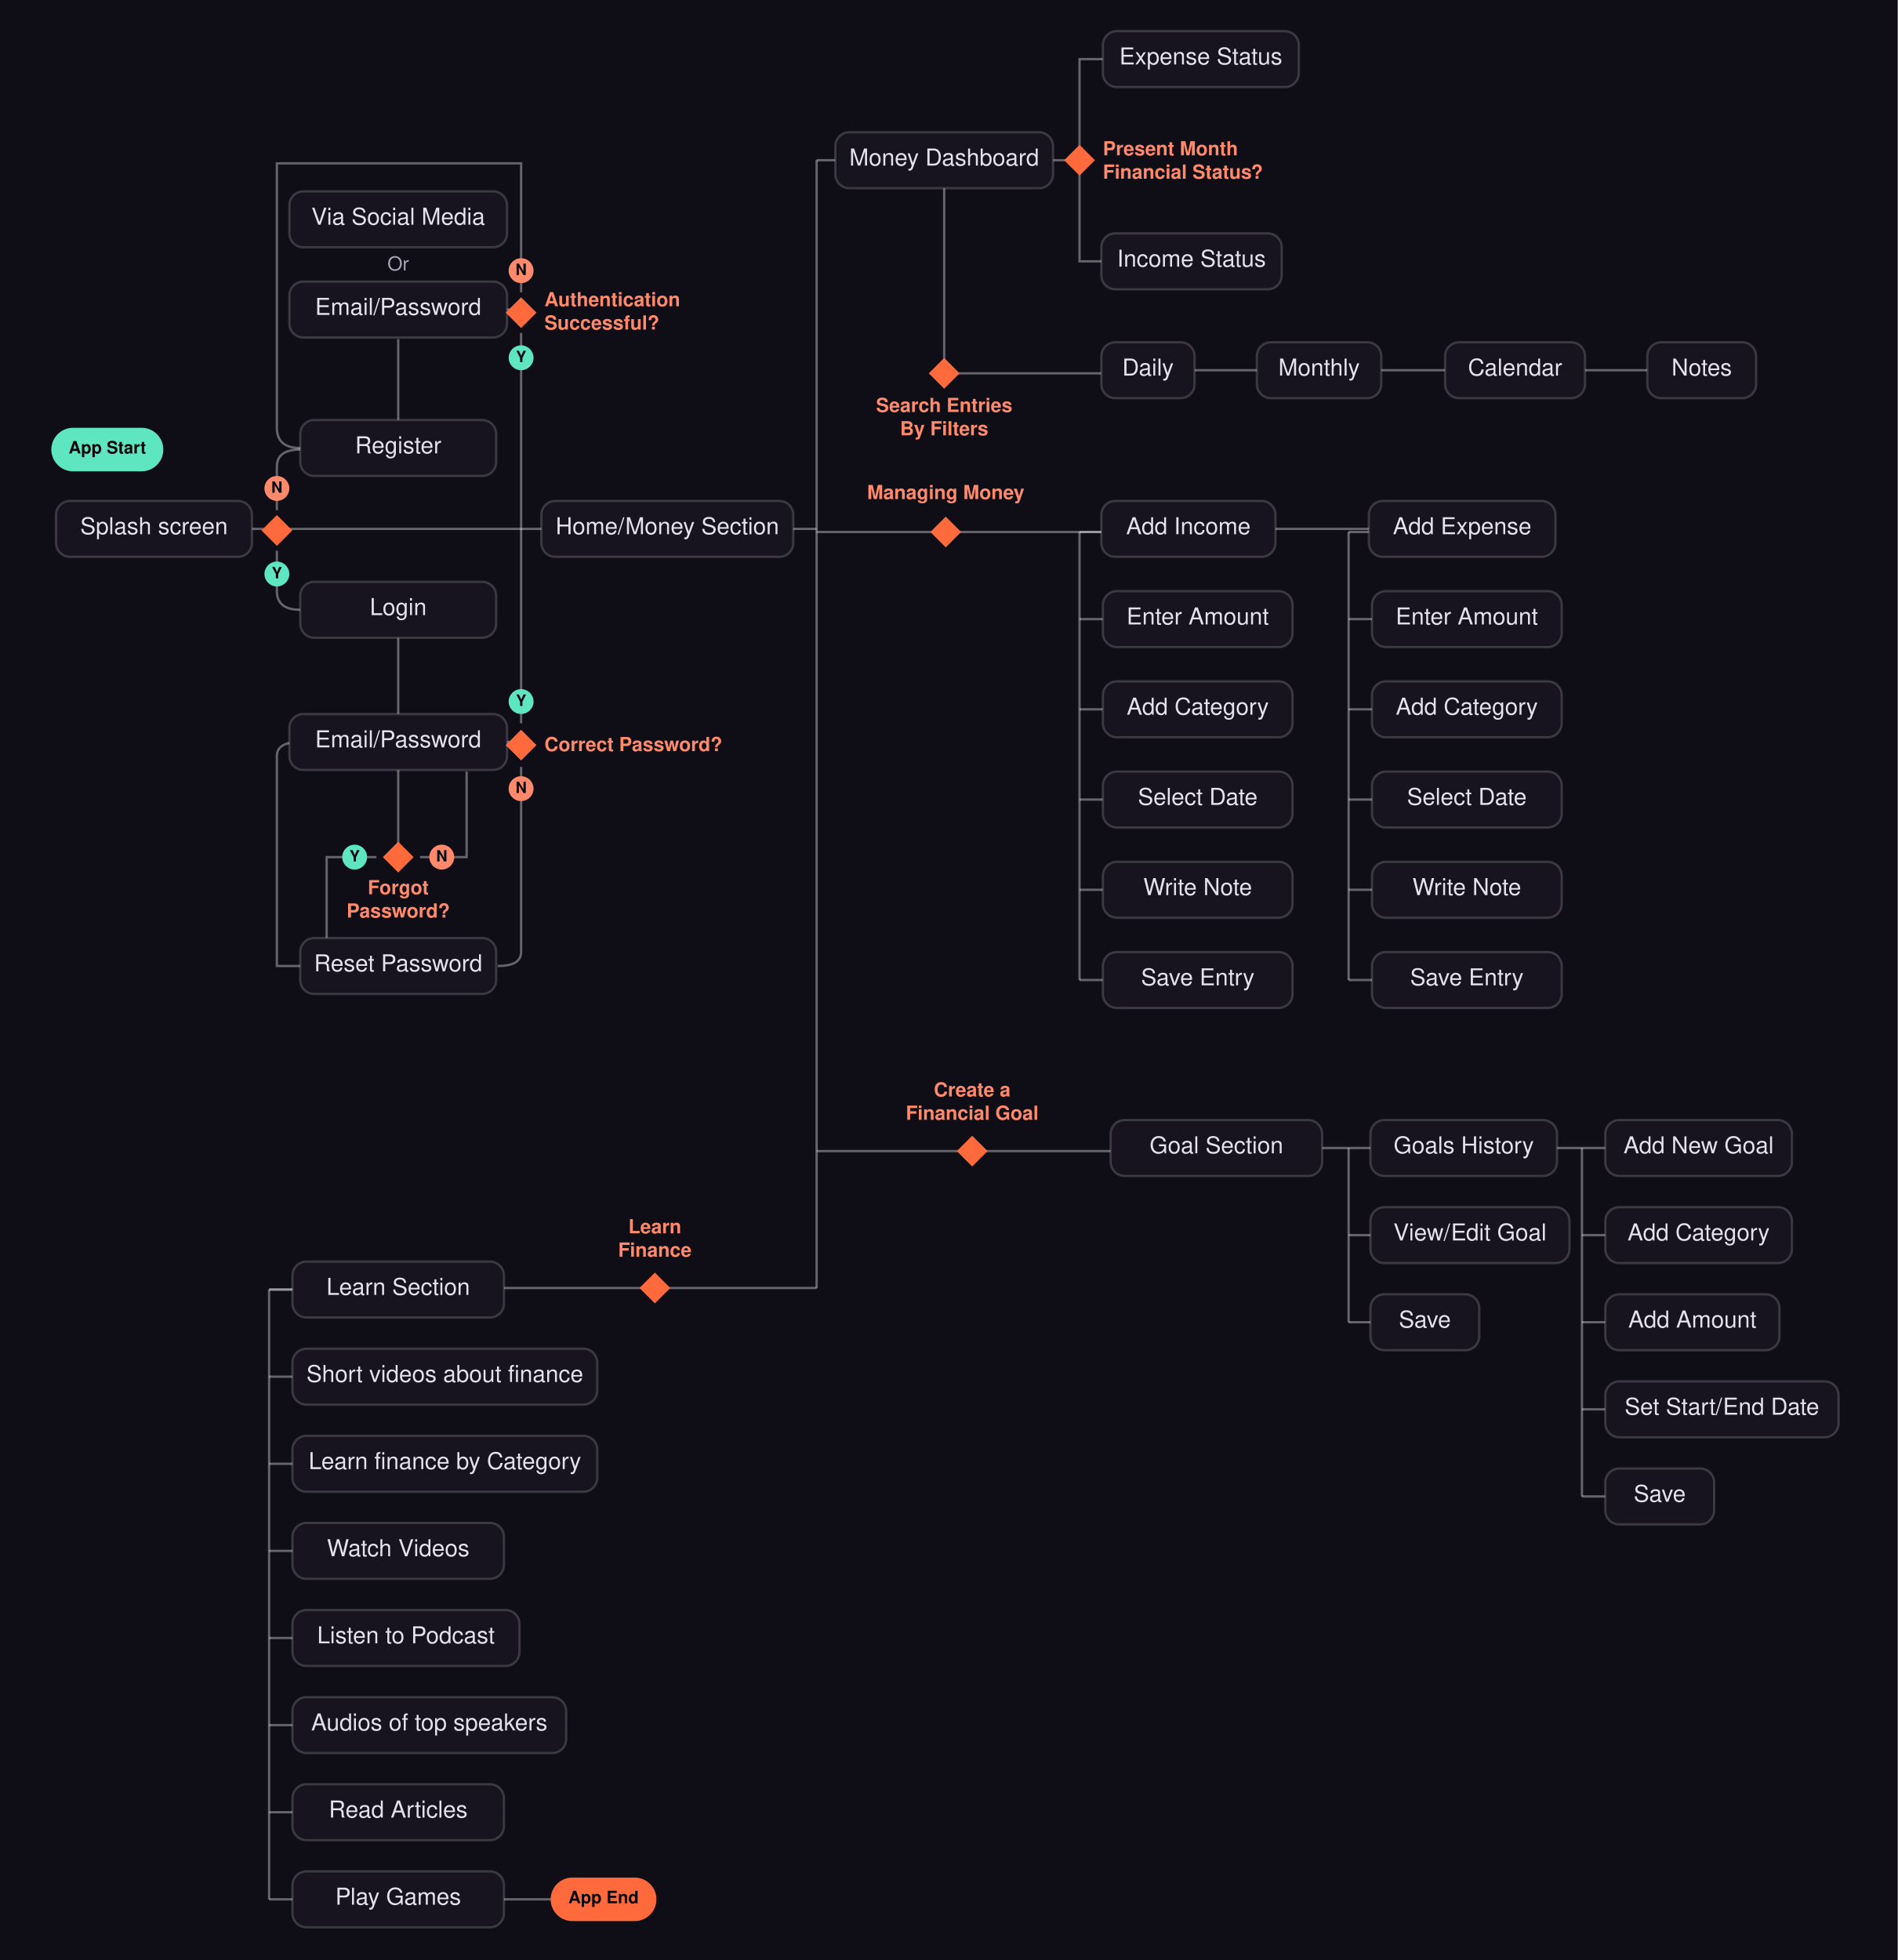
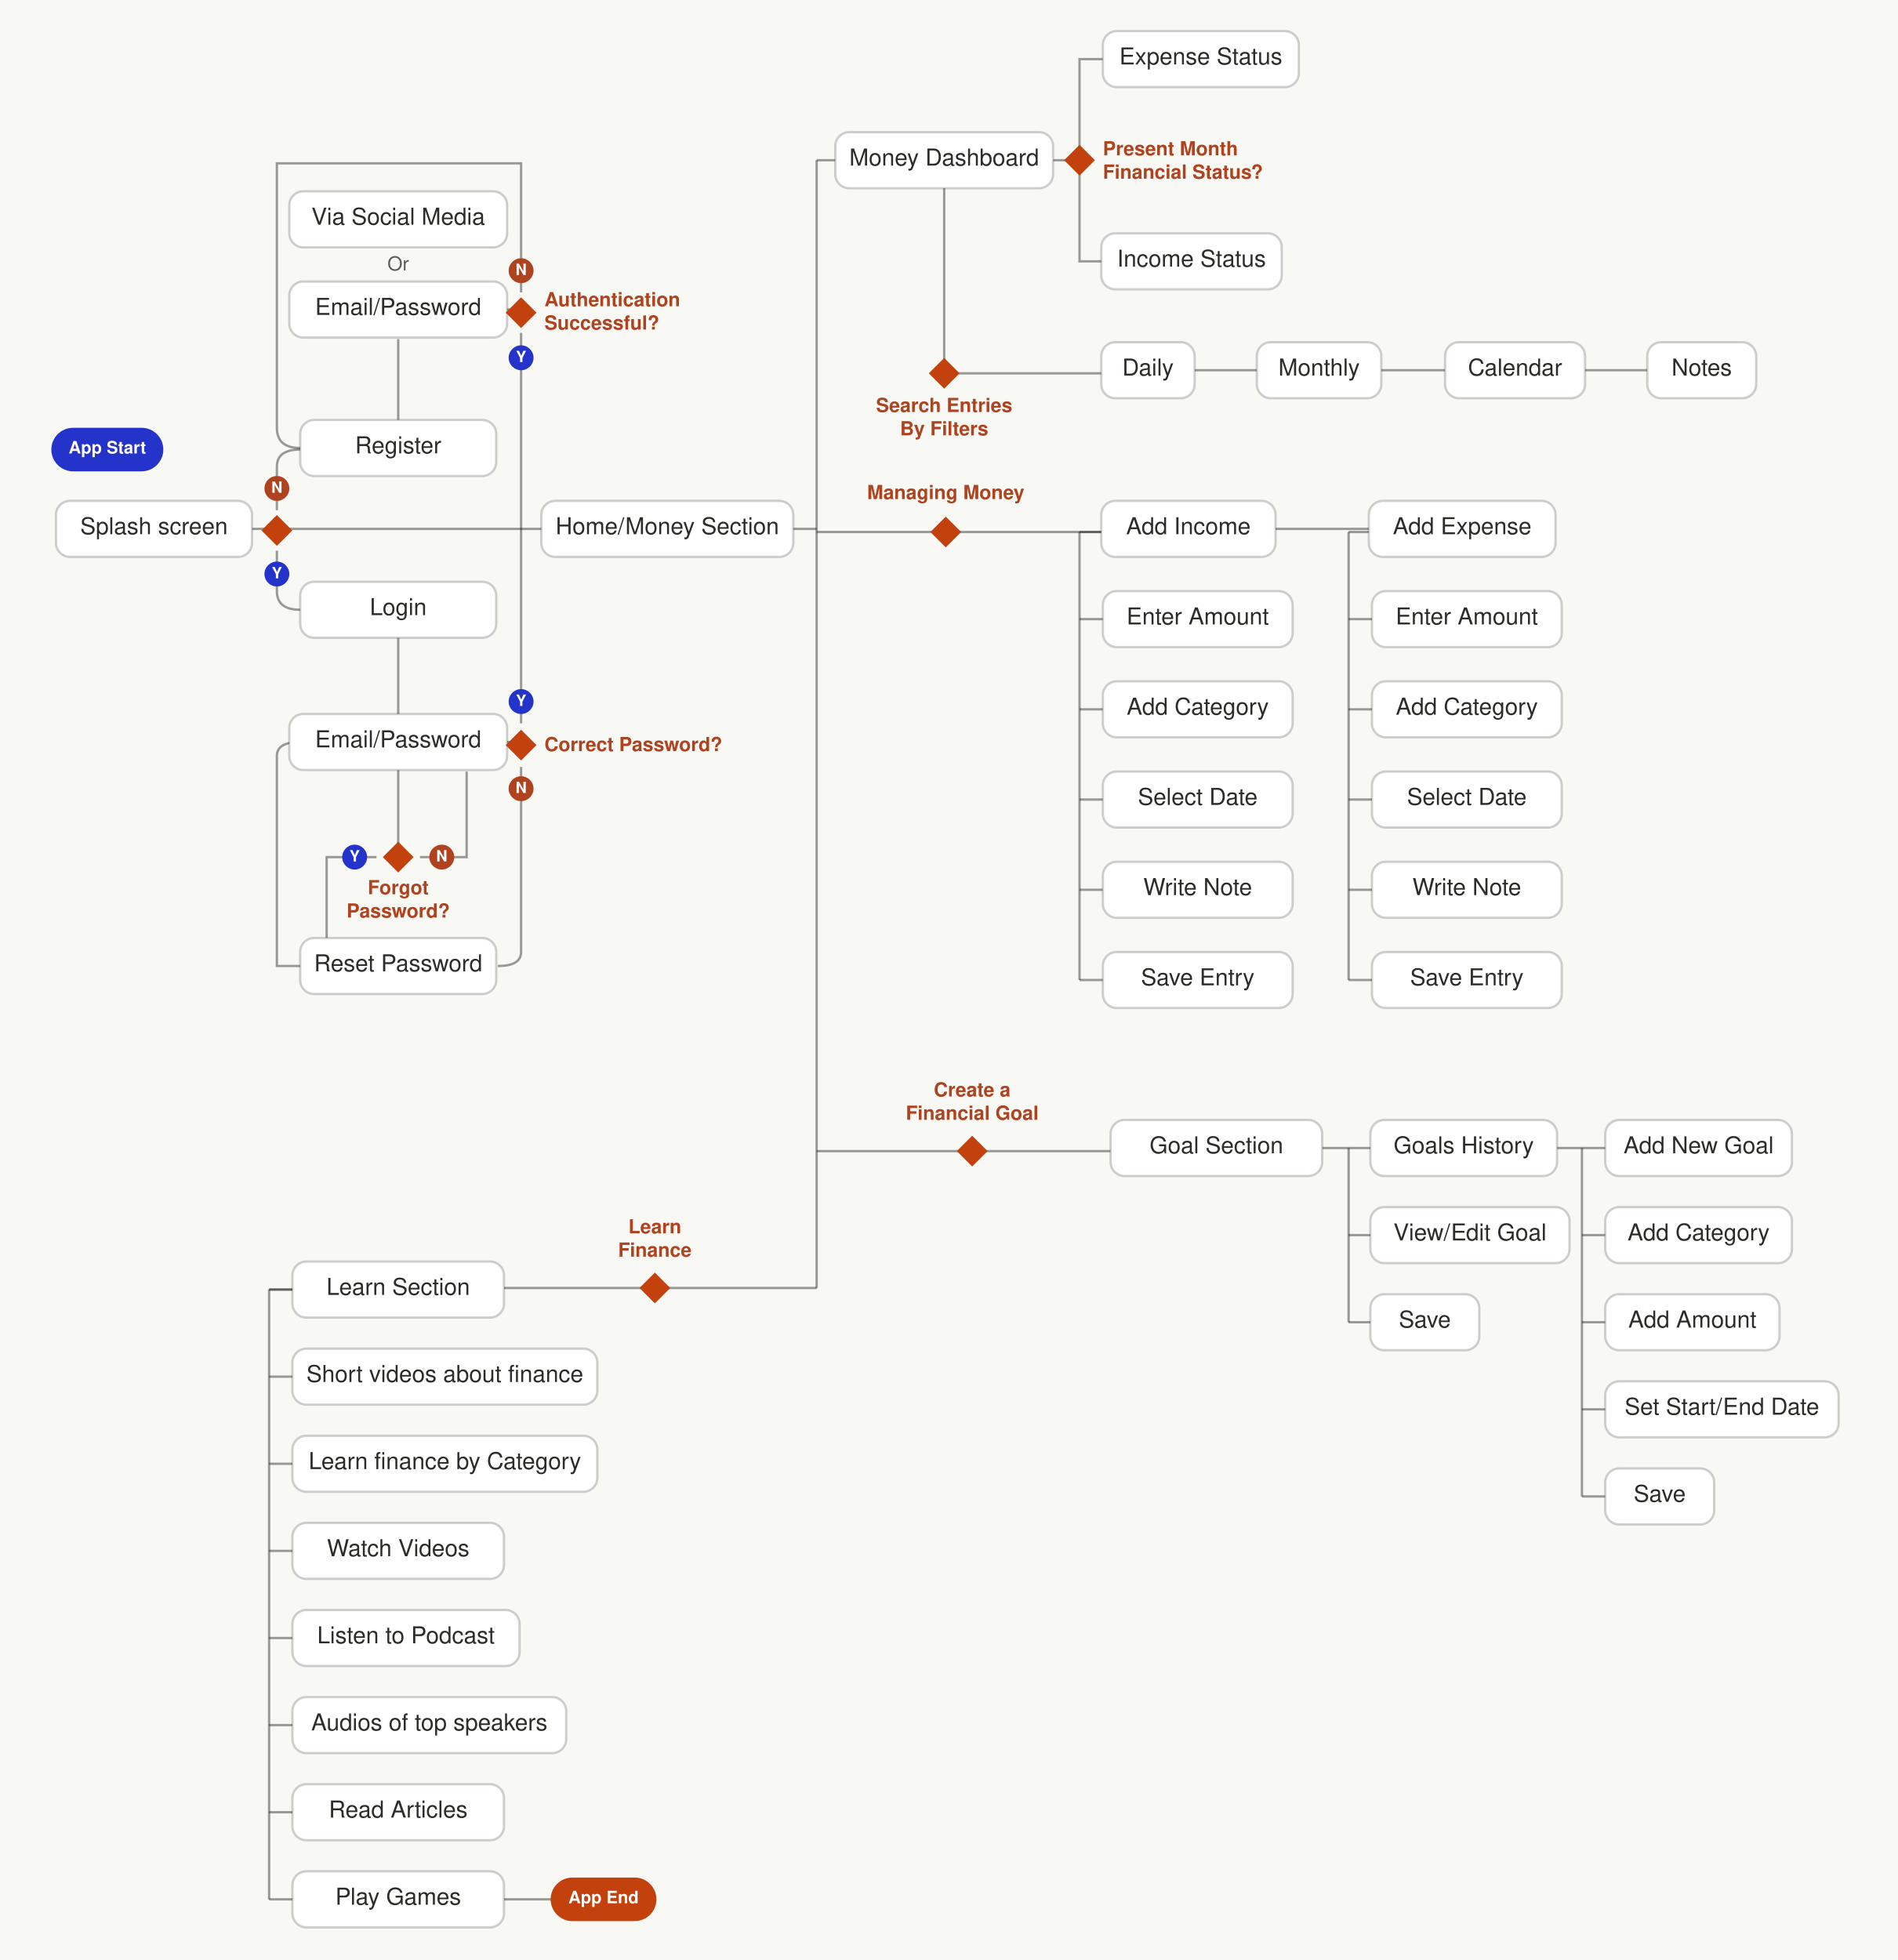
<svg xmlns="http://www.w3.org/2000/svg" viewBox="90 300 1220 1260" font-family="Archivo, Helvetica, Arial, sans-serif">
-   <rect x="90" y="300" width="1220" height="1260" fill="#0f0d16" />
-   <path d="M252 640 H615" fill="none" stroke="rgba(243,242,242,.38)" stroke-width="1.5" />
-   <path d="M268 628 V600 Q268 589 283 589" fill="none" stroke="rgba(243,242,242,.38)" stroke-width="1.5" />
-   <path d="M268 654 V680 Q268 692 283 692" fill="none" stroke="rgba(243,242,242,.38)" stroke-width="1.5" />
-   <path d="M346 570 V518" fill="none" stroke="rgba(243,242,242,.38)" stroke-width="1.5" />
-   <path d="M409 499 H425" fill="none" stroke="rgba(243,242,242,.38)" stroke-width="1.5" />
-   <path d="M425 488 V405 H268 V575 Q268 588 283 588" fill="none" stroke="rgba(243,242,242,.38)" stroke-width="1.5" />
-   <path d="M425 514 V640" fill="none" stroke="rgba(243,242,242,.38)" stroke-width="1.5" />
-   <path d="M346 710 V759" fill="none" stroke="rgba(243,242,242,.38)" stroke-width="1.5" />
-   <path d="M409 777 H425" fill="none" stroke="rgba(243,242,242,.38)" stroke-width="1.5" />
-   <path d="M425 765 V640" fill="none" stroke="rgba(243,242,242,.38)" stroke-width="1.5" />
-   <path d="M425 793 V912 Q425 921 410 921" fill="none" stroke="rgba(243,242,242,.38)" stroke-width="1.5" />
-   <path d="M346 795 V851" fill="none" stroke="rgba(243,242,242,.38)" stroke-width="1.5" />
-   <path d="M332 851 H300 V903" fill="none" stroke="rgba(243,242,242,.38)" stroke-width="1.5" />
-   <path d="M360 851 H390 V796" fill="none" stroke="rgba(243,242,242,.38)" stroke-width="1.5" />
-   <path d="M283 921 H268 V786 Q268 777 283 777" fill="none" stroke="rgba(243,242,242,.38)" stroke-width="1.5" />
-   <path d="M615 403 V1128" fill="none" stroke="rgba(243,242,242,.38)" stroke-width="1.5" />
-   <path d="M615 403 H627" fill="none" stroke="rgba(243,242,242,.38)" stroke-width="1.5" />
-   <path d="M767 403 H784 V338 H799" fill="none" stroke="rgba(243,242,242,.38)" stroke-width="1.5" />
-   <path d="M784 403 V468 H799" fill="none" stroke="rgba(243,242,242,.38)" stroke-width="1.5" />
-   <path d="M697 421 V540 H798" fill="none" stroke="rgba(243,242,242,.38)" stroke-width="1.5" />
-   <path d="M858 538 H898" fill="none" stroke="rgba(243,242,242,.38)" stroke-width="1.5" />
-   <path d="M978 538 H1019" fill="none" stroke="rgba(243,242,242,.38)" stroke-width="1.5" />
-   <path d="M1109 538 H1149" fill="none" stroke="rgba(243,242,242,.38)" stroke-width="1.5" />
-   <path d="M615 642 H798" fill="none" stroke="rgba(243,242,242,.38)" stroke-width="1.5" />
-   <path d="M910 640 H972" fill="none" stroke="rgba(243,242,242,.38)" stroke-width="1.5" />
-   <path d="M784 642 V930" fill="none" stroke="rgba(243,242,242,.38)" stroke-width="1.5" />
-   <path d="M784 642 H799" fill="none" stroke="rgba(243,242,242,.38)" stroke-width="1.5" />
-   <path d="M784 698 H799" fill="none" stroke="rgba(243,242,242,.38)" stroke-width="1.5" />
-   <path d="M784 756 H799" fill="none" stroke="rgba(243,242,242,.38)" stroke-width="1.5" />
-   <path d="M784 814 H799" fill="none" stroke="rgba(243,242,242,.38)" stroke-width="1.5" />
-   <path d="M784 872 H799" fill="none" stroke="rgba(243,242,242,.38)" stroke-width="1.5" />
-   <path d="M784 930 H799" fill="none" stroke="rgba(243,242,242,.38)" stroke-width="1.5" />
-   <path d="M957 642 V930" fill="none" stroke="rgba(243,242,242,.38)" stroke-width="1.5" />
-   <path d="M957 642 H972" fill="none" stroke="rgba(243,242,242,.38)" stroke-width="1.5" />
-   <path d="M957 698 H972" fill="none" stroke="rgba(243,242,242,.38)" stroke-width="1.5" />
-   <path d="M957 756 H972" fill="none" stroke="rgba(243,242,242,.38)" stroke-width="1.5" />
-   <path d="M957 814 H972" fill="none" stroke="rgba(243,242,242,.38)" stroke-width="1.5" />
-   <path d="M957 872 H972" fill="none" stroke="rgba(243,242,242,.38)" stroke-width="1.5" />
-   <path d="M957 930 H972" fill="none" stroke="rgba(243,242,242,.38)" stroke-width="1.5" />
-   <path d="M615 1040 H804" fill="none" stroke="rgba(243,242,242,.38)" stroke-width="1.5" />
-   <path d="M940 1038 H957" fill="none" stroke="rgba(243,242,242,.38)" stroke-width="1.5" />
-   <path d="M957 1038 V1150" fill="none" stroke="rgba(243,242,242,.38)" stroke-width="1.5" />
-   <path d="M957 1038 H972" fill="none" stroke="rgba(243,242,242,.38)" stroke-width="1.5" />
-   <path d="M957 1094 H972" fill="none" stroke="rgba(243,242,242,.38)" stroke-width="1.5" />
-   <path d="M957 1150 H972" fill="none" stroke="rgba(243,242,242,.38)" stroke-width="1.5" />
-   <path d="M1091 1038 H1107" fill="none" stroke="rgba(243,242,242,.38)" stroke-width="1.5" />
-   <path d="M1107 1038 V1262" fill="none" stroke="rgba(243,242,242,.38)" stroke-width="1.5" />
-   <path d="M1107 1038 H1122" fill="none" stroke="rgba(243,242,242,.38)" stroke-width="1.5" />
-   <path d="M1107 1094 H1122" fill="none" stroke="rgba(243,242,242,.38)" stroke-width="1.5" />
-   <path d="M1107 1150 H1122" fill="none" stroke="rgba(243,242,242,.38)" stroke-width="1.5" />
-   <path d="M1107 1206 H1122" fill="none" stroke="rgba(243,242,242,.38)" stroke-width="1.5" />
-   <path d="M1107 1262 H1122" fill="none" stroke="rgba(243,242,242,.38)" stroke-width="1.5" />
-   <path d="M615 1128 H414" fill="none" stroke="rgba(243,242,242,.38)" stroke-width="1.5" />
-   <path d="M263 1129 V1521" fill="none" stroke="rgba(243,242,242,.38)" stroke-width="1.5" />
-   <path d="M263 1129 H278" fill="none" stroke="rgba(243,242,242,.38)" stroke-width="1.5" />
-   <path d="M263 1185 H278" fill="none" stroke="rgba(243,242,242,.38)" stroke-width="1.5" />
-   <path d="M263 1241 H278" fill="none" stroke="rgba(243,242,242,.38)" stroke-width="1.5" />
-   <path d="M263 1297 H278" fill="none" stroke="rgba(243,242,242,.38)" stroke-width="1.5" />
-   <path d="M263 1353 H278" fill="none" stroke="rgba(243,242,242,.38)" stroke-width="1.5" />
-   <path d="M263 1409 H278" fill="none" stroke="rgba(243,242,242,.38)" stroke-width="1.5" />
-   <path d="M263 1465 H278" fill="none" stroke="rgba(243,242,242,.38)" stroke-width="1.5" />
-   <path d="M263 1521 H278" fill="none" stroke="rgba(243,242,242,.38)" stroke-width="1.5" />
-   <path d="M263 1129 H278" fill="none" stroke="rgba(243,242,242,.38)" stroke-width="1.5" />
-   <path d="M414 1521 H446" fill="none" stroke="rgba(243,242,242,.38)" stroke-width="1.5" />
-   <rect x="123" y="575" width="72" height="28" rx="14" fill="#5ee6c0" />
-   <text x="159" y="589" font-size="11" fill="#07060a" text-anchor="middle" dominant-baseline="central" font-weight="800">App Start</text>
-   <rect x="126" y="622" width="126" height="36" rx="9" fill="#17141f" stroke="rgba(243,242,242,.18)" stroke-width="1.5" />
-   <text x="189" y="640" font-size="15" fill="#e4e1ee" text-anchor="middle" dominant-baseline="central" font-weight="500">Splash screen</text>
-   <rect x="276" y="423" width="140" height="36" rx="9" fill="#17141f" stroke="rgba(243,242,242,.18)" stroke-width="1.5" />
-   <text x="346" y="441" font-size="15" fill="#e4e1ee" text-anchor="middle" dominant-baseline="central" font-weight="500">Via Social Media</text>
-   <text x="346" y="471" font-size="12.5" fill="#a8a4b8" text-anchor="middle" dominant-baseline="central" font-weight="500">Or</text>
-   <rect x="276" y="481" width="140" height="36" rx="9" fill="#17141f" stroke="rgba(243,242,242,.18)" stroke-width="1.5" />
-   <text x="346" y="499" font-size="15" fill="#e4e1ee" text-anchor="middle" dominant-baseline="central" font-weight="500">Email/Password</text>
-   <rect x="283" y="570" width="126" height="36" rx="9" fill="#17141f" stroke="rgba(243,242,242,.18)" stroke-width="1.5" />
-   <text x="346" y="588" font-size="15" fill="#e4e1ee" text-anchor="middle" dominant-baseline="central" font-weight="500">Register</text>
-   <rect x="283" y="674" width="126" height="36" rx="9" fill="#17141f" stroke="rgba(243,242,242,.18)" stroke-width="1.5" />
-   <text x="346" y="692" font-size="15" fill="#e4e1ee" text-anchor="middle" dominant-baseline="central" font-weight="500">Login</text>
-   <rect x="276" y="759" width="140" height="36" rx="9" fill="#17141f" stroke="rgba(243,242,242,.18)" stroke-width="1.5" />
-   <text x="346" y="777" font-size="15" fill="#e4e1ee" text-anchor="middle" dominant-baseline="central" font-weight="500">Email/Password</text>
-   <rect x="283" y="903" width="126" height="36" rx="9" fill="#17141f" stroke="rgba(243,242,242,.18)" stroke-width="1.5" />
-   <text x="346" y="921" font-size="15" fill="#e4e1ee" text-anchor="middle" dominant-baseline="central" font-weight="500">Reset Password</text>
-   <rect x="438" y="622" width="162" height="36" rx="9" fill="#17141f" stroke="rgba(243,242,242,.18)" stroke-width="1.5" />
-   <text x="519" y="640" font-size="15" fill="#e4e1ee" text-anchor="middle" dominant-baseline="central" font-weight="500">Home/Money Section</text>
-   <rect x="261" y="634" width="14" height="14" fill="#ff6a3d" transform="rotate(45 268 641)" />
-   <circle cx="268" cy="614" r="8" fill="#ff8a6b" />
-   <text x="268" y="614.5" font-size="10" fill="#07060a" text-anchor="middle" dominant-baseline="central" font-weight="800">N</text>
-   <circle cx="268" cy="669" r="8" fill="#5ee6c0" />
-   <text x="268" y="669.5" font-size="10" fill="#07060a" text-anchor="middle" dominant-baseline="central" font-weight="800">Y</text>
-   <rect x="418" y="494" width="14" height="14" fill="#ff6a3d" transform="rotate(45 425 501)" />
-   <circle cx="425" cy="474" r="8" fill="#ff8a6b" />
-   <text x="425" y="474.5" font-size="10" fill="#07060a" text-anchor="middle" dominant-baseline="central" font-weight="800">N</text>
-   <circle cx="425" cy="530" r="8" fill="#5ee6c0" />
-   <text x="425" y="530.5" font-size="10" fill="#07060a" text-anchor="middle" dominant-baseline="central" font-weight="800">Y</text>
-   <text x="440" y="494" font-size="12.5" fill="#ff8a6b" text-anchor="start" dominant-baseline="central" font-weight="600">Authentication</text>
-   <text x="440" y="509" font-size="12.5" fill="#ff8a6b" text-anchor="start" dominant-baseline="central" font-weight="600">Successful?</text>
-   <rect x="418" y="772" width="14" height="14" fill="#ff6a3d" transform="rotate(45 425 779)" />
-   <circle cx="425" cy="751" r="8" fill="#5ee6c0" />
-   <text x="425" y="751.5" font-size="10" fill="#07060a" text-anchor="middle" dominant-baseline="central" font-weight="800">Y</text>
-   <circle cx="425" cy="807" r="8" fill="#ff8a6b" />
-   <text x="425" y="807.5" font-size="10" fill="#07060a" text-anchor="middle" dominant-baseline="central" font-weight="800">N</text>
-   <text x="440" y="780" font-size="12.5" fill="#ff8a6b" text-anchor="start" dominant-baseline="central" font-weight="600">Correct Password?</text>
-   <rect x="339" y="844" width="14" height="14" fill="#ff6a3d" transform="rotate(45 346 851)" />
-   <circle cx="318" cy="851" r="8" fill="#5ee6c0" />
-   <text x="318" y="851.5" font-size="10" fill="#07060a" text-anchor="middle" dominant-baseline="central" font-weight="800">Y</text>
-   <circle cx="374" cy="851" r="8" fill="#ff8a6b" />
-   <text x="374" y="851.5" font-size="10" fill="#07060a" text-anchor="middle" dominant-baseline="central" font-weight="800">N</text>
-   <text x="346" y="872" font-size="12.5" fill="#ff8a6b" text-anchor="middle" dominant-baseline="central" font-weight="600">Forgot</text>
-   <text x="346" y="887" font-size="12.5" fill="#ff8a6b" text-anchor="middle" dominant-baseline="central" font-weight="600">Password?</text>
-   <rect x="627" y="385" width="140" height="36" rx="9" fill="#17141f" stroke="rgba(243,242,242,.18)" stroke-width="1.5" />
-   <text x="697" y="403" font-size="15" fill="#e4e1ee" text-anchor="middle" dominant-baseline="central" font-weight="500">Money Dashboard</text>
-   <rect x="777" y="396" width="14" height="14" fill="#ff6a3d" transform="rotate(45 784 403)" />
-   <text x="799" y="397" font-size="12.5" fill="#ff8a6b" text-anchor="start" dominant-baseline="central" font-weight="600">Present Month</text>
-   <text x="799" y="412" font-size="12.5" fill="#ff8a6b" text-anchor="start" dominant-baseline="central" font-weight="600">Financial Status?</text>
-   <rect x="799" y="320" width="126" height="36" rx="9" fill="#17141f" stroke="rgba(243,242,242,.18)" stroke-width="1.5" />
-   <text x="862" y="338" font-size="15" fill="#e4e1ee" text-anchor="middle" dominant-baseline="central" font-weight="500">Expense Status</text>
-   <rect x="798" y="450" width="116" height="36" rx="9" fill="#17141f" stroke="rgba(243,242,242,.18)" stroke-width="1.5" />
-   <text x="856" y="468" font-size="15" fill="#e4e1ee" text-anchor="middle" dominant-baseline="central" font-weight="500">Income Status</text>
-   <rect x="690" y="533" width="14" height="14" fill="#ff6a3d" transform="rotate(45 697 540)" />
-   <text x="697" y="562" font-size="12.5" fill="#ff8a6b" text-anchor="middle" dominant-baseline="central" font-weight="600">Search Entries</text>
-   <text x="697" y="577" font-size="12.5" fill="#ff8a6b" text-anchor="middle" dominant-baseline="central" font-weight="600">By Filters</text>
-   <rect x="798" y="520" width="60" height="36" rx="9" fill="#17141f" stroke="rgba(243,242,242,.18)" stroke-width="1.5" />
-   <text x="828" y="538" font-size="15" fill="#e4e1ee" text-anchor="middle" dominant-baseline="central" font-weight="500">Daily</text>
-   <rect x="898" y="520" width="80" height="36" rx="9" fill="#17141f" stroke="rgba(243,242,242,.18)" stroke-width="1.5" />
-   <text x="938" y="538" font-size="15" fill="#e4e1ee" text-anchor="middle" dominant-baseline="central" font-weight="500">Monthly</text>
-   <rect x="1019" y="520" width="90" height="36" rx="9" fill="#17141f" stroke="rgba(243,242,242,.18)" stroke-width="1.5" />
-   <text x="1064" y="538" font-size="15" fill="#e4e1ee" text-anchor="middle" dominant-baseline="central" font-weight="500">Calendar</text>
-   <rect x="1149" y="520" width="70" height="36" rx="9" fill="#17141f" stroke="rgba(243,242,242,.18)" stroke-width="1.5" />
-   <text x="1184" y="538" font-size="15" fill="#e4e1ee" text-anchor="middle" dominant-baseline="central" font-weight="500">Notes</text>
-   <rect x="691" y="635" width="14" height="14" fill="#ff6a3d" transform="rotate(45 698 642)" />
-   <text x="698" y="618" font-size="12.5" fill="#ff8a6b" text-anchor="middle" dominant-baseline="central" font-weight="600">Managing Money</text>
-   <rect x="798" y="622" width="112" height="36" rx="9" fill="#17141f" stroke="rgba(243,242,242,.18)" stroke-width="1.5" />
-   <text x="854" y="640" font-size="15" fill="#e4e1ee" text-anchor="middle" dominant-baseline="central" font-weight="500">Add Income</text>
-   <rect x="970" y="622" width="120" height="36" rx="9" fill="#17141f" stroke="rgba(243,242,242,.18)" stroke-width="1.5" />
-   <text x="1030" y="640" font-size="15" fill="#e4e1ee" text-anchor="middle" dominant-baseline="central" font-weight="500">Add Expense</text>
-   <rect x="799" y="680" width="122" height="36" rx="9" fill="#17141f" stroke="rgba(243,242,242,.18)" stroke-width="1.5" />
-   <text x="860" y="698" font-size="15" fill="#e4e1ee" text-anchor="middle" dominant-baseline="central" font-weight="500">Enter Amount</text>
-   <rect x="972" y="680" width="122" height="36" rx="9" fill="#17141f" stroke="rgba(243,242,242,.18)" stroke-width="1.5" />
-   <text x="1033" y="698" font-size="15" fill="#e4e1ee" text-anchor="middle" dominant-baseline="central" font-weight="500">Enter Amount</text>
-   <rect x="799" y="738" width="122" height="36" rx="9" fill="#17141f" stroke="rgba(243,242,242,.18)" stroke-width="1.5" />
-   <text x="860" y="756" font-size="15" fill="#e4e1ee" text-anchor="middle" dominant-baseline="central" font-weight="500">Add Category</text>
-   <rect x="972" y="738" width="122" height="36" rx="9" fill="#17141f" stroke="rgba(243,242,242,.18)" stroke-width="1.5" />
-   <text x="1033" y="756" font-size="15" fill="#e4e1ee" text-anchor="middle" dominant-baseline="central" font-weight="500">Add Category</text>
-   <rect x="799" y="796" width="122" height="36" rx="9" fill="#17141f" stroke="rgba(243,242,242,.18)" stroke-width="1.5" />
-   <text x="860" y="814" font-size="15" fill="#e4e1ee" text-anchor="middle" dominant-baseline="central" font-weight="500">Select Date</text>
-   <rect x="972" y="796" width="122" height="36" rx="9" fill="#17141f" stroke="rgba(243,242,242,.18)" stroke-width="1.5" />
-   <text x="1033" y="814" font-size="15" fill="#e4e1ee" text-anchor="middle" dominant-baseline="central" font-weight="500">Select Date</text>
-   <rect x="799" y="854" width="122" height="36" rx="9" fill="#17141f" stroke="rgba(243,242,242,.18)" stroke-width="1.5" />
-   <text x="860" y="872" font-size="15" fill="#e4e1ee" text-anchor="middle" dominant-baseline="central" font-weight="500">Write Note</text>
-   <rect x="972" y="854" width="122" height="36" rx="9" fill="#17141f" stroke="rgba(243,242,242,.18)" stroke-width="1.5" />
-   <text x="1033" y="872" font-size="15" fill="#e4e1ee" text-anchor="middle" dominant-baseline="central" font-weight="500">Write Note</text>
-   <rect x="799" y="912" width="122" height="36" rx="9" fill="#17141f" stroke="rgba(243,242,242,.18)" stroke-width="1.5" />
-   <text x="860" y="930" font-size="15" fill="#e4e1ee" text-anchor="middle" dominant-baseline="central" font-weight="500">Save Entry</text>
-   <rect x="972" y="912" width="122" height="36" rx="9" fill="#17141f" stroke="rgba(243,242,242,.18)" stroke-width="1.5" />
-   <text x="1033" y="930" font-size="15" fill="#e4e1ee" text-anchor="middle" dominant-baseline="central" font-weight="500">Save Entry</text>
-   <rect x="708" y="1033" width="14" height="14" fill="#ff6a3d" transform="rotate(45 715 1040)" />
-   <text x="715" y="1002" font-size="12.5" fill="#ff8a6b" text-anchor="middle" dominant-baseline="central" font-weight="600">Create a</text>
-   <text x="715" y="1017" font-size="12.5" fill="#ff8a6b" text-anchor="middle" dominant-baseline="central" font-weight="600">Financial Goal</text>
-   <rect x="804" y="1020" width="136" height="36" rx="9" fill="#17141f" stroke="rgba(243,242,242,.18)" stroke-width="1.5" />
-   <text x="872" y="1038" font-size="15" fill="#e4e1ee" text-anchor="middle" dominant-baseline="central" font-weight="500">Goal Section</text>
-   <rect x="971" y="1020" width="120" height="36" rx="9" fill="#17141f" stroke="rgba(243,242,242,.18)" stroke-width="1.5" />
-   <text x="1031" y="1038" font-size="15" fill="#e4e1ee" text-anchor="middle" dominant-baseline="central" font-weight="500">Goals History</text>
-   <rect x="971" y="1076" width="128" height="36" rx="9" fill="#17141f" stroke="rgba(243,242,242,.18)" stroke-width="1.5" />
-   <text x="1035" y="1094" font-size="15" fill="#e4e1ee" text-anchor="middle" dominant-baseline="central" font-weight="500">View/Edit Goal</text>
-   <rect x="971" y="1132" width="70" height="36" rx="9" fill="#17141f" stroke="rgba(243,242,242,.18)" stroke-width="1.5" />
-   <text x="1006" y="1150" font-size="15" fill="#e4e1ee" text-anchor="middle" dominant-baseline="central" font-weight="500">Save</text>
-   <rect x="1122" y="1020" width="120" height="36" rx="9" fill="#17141f" stroke="rgba(243,242,242,.18)" stroke-width="1.5" />
-   <text x="1182" y="1038" font-size="15" fill="#e4e1ee" text-anchor="middle" dominant-baseline="central" font-weight="500">Add New Goal</text>
-   <rect x="1122" y="1076" width="120" height="36" rx="9" fill="#17141f" stroke="rgba(243,242,242,.18)" stroke-width="1.5" />
-   <text x="1182" y="1094" font-size="15" fill="#e4e1ee" text-anchor="middle" dominant-baseline="central" font-weight="500">Add Category</text>
-   <rect x="1122" y="1132" width="112" height="36" rx="9" fill="#17141f" stroke="rgba(243,242,242,.18)" stroke-width="1.5" />
-   <text x="1178" y="1150" font-size="15" fill="#e4e1ee" text-anchor="middle" dominant-baseline="central" font-weight="500">Add Amount</text>
-   <rect x="1122" y="1188" width="150" height="36" rx="9" fill="#17141f" stroke="rgba(243,242,242,.18)" stroke-width="1.5" />
-   <text x="1197" y="1206" font-size="15" fill="#e4e1ee" text-anchor="middle" dominant-baseline="central" font-weight="500">Set Start/End Date</text>
-   <rect x="1122" y="1244" width="70" height="36" rx="9" fill="#17141f" stroke="rgba(243,242,242,.18)" stroke-width="1.5" />
-   <text x="1157" y="1262" font-size="15" fill="#e4e1ee" text-anchor="middle" dominant-baseline="central" font-weight="500">Save</text>
-   <rect x="504" y="1121" width="14" height="14" fill="#ff6a3d" transform="rotate(45 511 1128)" />
-   <text x="511" y="1090" font-size="12.5" fill="#ff8a6b" text-anchor="middle" dominant-baseline="central" font-weight="600">Learn</text>
-   <text x="511" y="1105" font-size="12.5" fill="#ff8a6b" text-anchor="middle" dominant-baseline="central" font-weight="600">Finance</text>
-   <rect x="278" y="1111" width="136" height="36" rx="9" fill="#17141f" stroke="rgba(243,242,242,.18)" stroke-width="1.5" />
-   <text x="346" y="1129" font-size="15" fill="#e4e1ee" text-anchor="middle" dominant-baseline="central" font-weight="500">Learn Section</text>
-   <rect x="278" y="1167" width="196" height="36" rx="9" fill="#17141f" stroke="rgba(243,242,242,.18)" stroke-width="1.5" />
-   <text x="376" y="1185" font-size="15" fill="#e4e1ee" text-anchor="middle" dominant-baseline="central" font-weight="500">Short videos about finance</text>
-   <rect x="278" y="1223" width="196" height="36" rx="9" fill="#17141f" stroke="rgba(243,242,242,.18)" stroke-width="1.5" />
-   <text x="376" y="1241" font-size="15" fill="#e4e1ee" text-anchor="middle" dominant-baseline="central" font-weight="500">Learn finance by Category</text>
-   <rect x="278" y="1279" width="136" height="36" rx="9" fill="#17141f" stroke="rgba(243,242,242,.18)" stroke-width="1.5" />
-   <text x="346" y="1297" font-size="15" fill="#e4e1ee" text-anchor="middle" dominant-baseline="central" font-weight="500">Watch Videos</text>
-   <rect x="278" y="1335" width="146" height="36" rx="9" fill="#17141f" stroke="rgba(243,242,242,.18)" stroke-width="1.5" />
-   <text x="351" y="1353" font-size="15" fill="#e4e1ee" text-anchor="middle" dominant-baseline="central" font-weight="500">Listen to Podcast</text>
-   <rect x="278" y="1391" width="176" height="36" rx="9" fill="#17141f" stroke="rgba(243,242,242,.18)" stroke-width="1.5" />
-   <text x="366" y="1409" font-size="15" fill="#e4e1ee" text-anchor="middle" dominant-baseline="central" font-weight="500">Audios of top speakers</text>
-   <rect x="278" y="1447" width="136" height="36" rx="9" fill="#17141f" stroke="rgba(243,242,242,.18)" stroke-width="1.5" />
-   <text x="346" y="1465" font-size="15" fill="#e4e1ee" text-anchor="middle" dominant-baseline="central" font-weight="500">Read Articles</text>
-   <rect x="278" y="1503" width="136" height="36" rx="9" fill="#17141f" stroke="rgba(243,242,242,.18)" stroke-width="1.5" />
-   <text x="346" y="1521" font-size="15" fill="#e4e1ee" text-anchor="middle" dominant-baseline="central" font-weight="500">Play Games</text>
-   <rect x="444" y="1507" width="68" height="28" rx="14" fill="#ff6a3d" />
-   <text x="478" y="1521" font-size="11" fill="#07060a" text-anchor="middle" dominant-baseline="central" font-weight="800">App End</text>
+   <rect x="90" y="300" width="1220" height="1260" fill="#f8f8f4" />
+   <path d="M252 640 H615" fill="none" stroke="rgba(21,21,21,0.42)" stroke-width="1.5" />
+   <path d="M268 628 V600 Q268 589 283 589" fill="none" stroke="rgba(21,21,21,0.42)" stroke-width="1.5" />
+   <path d="M268 654 V680 Q268 692 283 692" fill="none" stroke="rgba(21,21,21,0.42)" stroke-width="1.5" />
+   <path d="M346 570 V518" fill="none" stroke="rgba(21,21,21,0.42)" stroke-width="1.5" />
+   <path d="M409 499 H425" fill="none" stroke="rgba(21,21,21,0.42)" stroke-width="1.5" />
+   <path d="M425 488 V405 H268 V575 Q268 588 283 588" fill="none" stroke="rgba(21,21,21,0.42)" stroke-width="1.5" />
+   <path d="M425 514 V640" fill="none" stroke="rgba(21,21,21,0.42)" stroke-width="1.5" />
+   <path d="M346 710 V759" fill="none" stroke="rgba(21,21,21,0.42)" stroke-width="1.5" />
+   <path d="M409 777 H425" fill="none" stroke="rgba(21,21,21,0.42)" stroke-width="1.5" />
+   <path d="M425 765 V640" fill="none" stroke="rgba(21,21,21,0.42)" stroke-width="1.5" />
+   <path d="M425 793 V912 Q425 921 410 921" fill="none" stroke="rgba(21,21,21,0.42)" stroke-width="1.5" />
+   <path d="M346 795 V851" fill="none" stroke="rgba(21,21,21,0.42)" stroke-width="1.5" />
+   <path d="M332 851 H300 V903" fill="none" stroke="rgba(21,21,21,0.42)" stroke-width="1.5" />
+   <path d="M360 851 H390 V796" fill="none" stroke="rgba(21,21,21,0.42)" stroke-width="1.5" />
+   <path d="M283 921 H268 V786 Q268 777 283 777" fill="none" stroke="rgba(21,21,21,0.42)" stroke-width="1.5" />
+   <path d="M615 403 V1128" fill="none" stroke="rgba(21,21,21,0.42)" stroke-width="1.5" />
+   <path d="M615 403 H627" fill="none" stroke="rgba(21,21,21,0.42)" stroke-width="1.5" />
+   <path d="M767 403 H784 V338 H799" fill="none" stroke="rgba(21,21,21,0.42)" stroke-width="1.5" />
+   <path d="M784 403 V468 H799" fill="none" stroke="rgba(21,21,21,0.42)" stroke-width="1.5" />
+   <path d="M697 421 V540 H798" fill="none" stroke="rgba(21,21,21,0.42)" stroke-width="1.5" />
+   <path d="M858 538 H898" fill="none" stroke="rgba(21,21,21,0.42)" stroke-width="1.5" />
+   <path d="M978 538 H1019" fill="none" stroke="rgba(21,21,21,0.42)" stroke-width="1.5" />
+   <path d="M1109 538 H1149" fill="none" stroke="rgba(21,21,21,0.42)" stroke-width="1.5" />
+   <path d="M615 642 H798" fill="none" stroke="rgba(21,21,21,0.42)" stroke-width="1.5" />
+   <path d="M910 640 H972" fill="none" stroke="rgba(21,21,21,0.42)" stroke-width="1.5" />
+   <path d="M784 642 V930" fill="none" stroke="rgba(21,21,21,0.42)" stroke-width="1.5" />
+   <path d="M784 642 H799" fill="none" stroke="rgba(21,21,21,0.42)" stroke-width="1.5" />
+   <path d="M784 698 H799" fill="none" stroke="rgba(21,21,21,0.42)" stroke-width="1.5" />
+   <path d="M784 756 H799" fill="none" stroke="rgba(21,21,21,0.42)" stroke-width="1.5" />
+   <path d="M784 814 H799" fill="none" stroke="rgba(21,21,21,0.42)" stroke-width="1.5" />
+   <path d="M784 872 H799" fill="none" stroke="rgba(21,21,21,0.42)" stroke-width="1.5" />
+   <path d="M784 930 H799" fill="none" stroke="rgba(21,21,21,0.42)" stroke-width="1.5" />
+   <path d="M957 642 V930" fill="none" stroke="rgba(21,21,21,0.42)" stroke-width="1.5" />
+   <path d="M957 642 H972" fill="none" stroke="rgba(21,21,21,0.42)" stroke-width="1.5" />
+   <path d="M957 698 H972" fill="none" stroke="rgba(21,21,21,0.42)" stroke-width="1.5" />
+   <path d="M957 756 H972" fill="none" stroke="rgba(21,21,21,0.42)" stroke-width="1.5" />
+   <path d="M957 814 H972" fill="none" stroke="rgba(21,21,21,0.42)" stroke-width="1.5" />
+   <path d="M957 872 H972" fill="none" stroke="rgba(21,21,21,0.42)" stroke-width="1.5" />
+   <path d="M957 930 H972" fill="none" stroke="rgba(21,21,21,0.42)" stroke-width="1.5" />
+   <path d="M615 1040 H804" fill="none" stroke="rgba(21,21,21,0.42)" stroke-width="1.5" />
+   <path d="M940 1038 H957" fill="none" stroke="rgba(21,21,21,0.42)" stroke-width="1.5" />
+   <path d="M957 1038 V1150" fill="none" stroke="rgba(21,21,21,0.42)" stroke-width="1.5" />
+   <path d="M957 1038 H972" fill="none" stroke="rgba(21,21,21,0.42)" stroke-width="1.5" />
+   <path d="M957 1094 H972" fill="none" stroke="rgba(21,21,21,0.42)" stroke-width="1.5" />
+   <path d="M957 1150 H972" fill="none" stroke="rgba(21,21,21,0.42)" stroke-width="1.5" />
+   <path d="M1091 1038 H1107" fill="none" stroke="rgba(21,21,21,0.42)" stroke-width="1.5" />
+   <path d="M1107 1038 V1262" fill="none" stroke="rgba(21,21,21,0.42)" stroke-width="1.5" />
+   <path d="M1107 1038 H1122" fill="none" stroke="rgba(21,21,21,0.42)" stroke-width="1.5" />
+   <path d="M1107 1094 H1122" fill="none" stroke="rgba(21,21,21,0.42)" stroke-width="1.5" />
+   <path d="M1107 1150 H1122" fill="none" stroke="rgba(21,21,21,0.42)" stroke-width="1.5" />
+   <path d="M1107 1206 H1122" fill="none" stroke="rgba(21,21,21,0.42)" stroke-width="1.5" />
+   <path d="M1107 1262 H1122" fill="none" stroke="rgba(21,21,21,0.42)" stroke-width="1.5" />
+   <path d="M615 1128 H414" fill="none" stroke="rgba(21,21,21,0.42)" stroke-width="1.5" />
+   <path d="M263 1129 V1521" fill="none" stroke="rgba(21,21,21,0.42)" stroke-width="1.5" />
+   <path d="M263 1129 H278" fill="none" stroke="rgba(21,21,21,0.42)" stroke-width="1.5" />
+   <path d="M263 1185 H278" fill="none" stroke="rgba(21,21,21,0.42)" stroke-width="1.5" />
+   <path d="M263 1241 H278" fill="none" stroke="rgba(21,21,21,0.42)" stroke-width="1.5" />
+   <path d="M263 1297 H278" fill="none" stroke="rgba(21,21,21,0.42)" stroke-width="1.5" />
+   <path d="M263 1353 H278" fill="none" stroke="rgba(21,21,21,0.42)" stroke-width="1.5" />
+   <path d="M263 1409 H278" fill="none" stroke="rgba(21,21,21,0.42)" stroke-width="1.5" />
+   <path d="M263 1465 H278" fill="none" stroke="rgba(21,21,21,0.42)" stroke-width="1.5" />
+   <path d="M263 1521 H278" fill="none" stroke="rgba(21,21,21,0.42)" stroke-width="1.5" />
+   <path d="M263 1129 H278" fill="none" stroke="rgba(21,21,21,0.42)" stroke-width="1.5" />
+   <path d="M414 1521 H446" fill="none" stroke="rgba(21,21,21,0.42)" stroke-width="1.5" />
+   <rect x="123" y="575" width="72" height="28" rx="14" fill="#2433c9" />
+   <text x="159" y="589" font-size="11" fill="#ffffff" text-anchor="middle" dominant-baseline="central" font-weight="800">App Start</text>
+   <rect x="126" y="622" width="126" height="36" rx="9" fill="#ffffff" stroke="rgba(21,21,21,0.2)" stroke-width="1.5" />
+   <text x="189" y="640" font-size="15" fill="#2c2c29" text-anchor="middle" dominant-baseline="central" font-weight="500">Splash screen</text>
+   <rect x="276" y="423" width="140" height="36" rx="9" fill="#ffffff" stroke="rgba(21,21,21,0.2)" stroke-width="1.5" />
+   <text x="346" y="441" font-size="15" fill="#2c2c29" text-anchor="middle" dominant-baseline="central" font-weight="500">Via Social Media</text>
+   <text x="346" y="471" font-size="12.5" fill="#5c5c56" text-anchor="middle" dominant-baseline="central" font-weight="500">Or</text>
+   <rect x="276" y="481" width="140" height="36" rx="9" fill="#ffffff" stroke="rgba(21,21,21,0.2)" stroke-width="1.5" />
+   <text x="346" y="499" font-size="15" fill="#2c2c29" text-anchor="middle" dominant-baseline="central" font-weight="500">Email/Password</text>
+   <rect x="283" y="570" width="126" height="36" rx="9" fill="#ffffff" stroke="rgba(21,21,21,0.2)" stroke-width="1.5" />
+   <text x="346" y="588" font-size="15" fill="#2c2c29" text-anchor="middle" dominant-baseline="central" font-weight="500">Register</text>
+   <rect x="283" y="674" width="126" height="36" rx="9" fill="#ffffff" stroke="rgba(21,21,21,0.2)" stroke-width="1.5" />
+   <text x="346" y="692" font-size="15" fill="#2c2c29" text-anchor="middle" dominant-baseline="central" font-weight="500">Login</text>
+   <rect x="276" y="759" width="140" height="36" rx="9" fill="#ffffff" stroke="rgba(21,21,21,0.2)" stroke-width="1.5" />
+   <text x="346" y="777" font-size="15" fill="#2c2c29" text-anchor="middle" dominant-baseline="central" font-weight="500">Email/Password</text>
+   <rect x="283" y="903" width="126" height="36" rx="9" fill="#ffffff" stroke="rgba(21,21,21,0.2)" stroke-width="1.5" />
+   <text x="346" y="921" font-size="15" fill="#2c2c29" text-anchor="middle" dominant-baseline="central" font-weight="500">Reset Password</text>
+   <rect x="438" y="622" width="162" height="36" rx="9" fill="#ffffff" stroke="rgba(21,21,21,0.2)" stroke-width="1.5" />
+   <text x="519" y="640" font-size="15" fill="#2c2c29" text-anchor="middle" dominant-baseline="central" font-weight="500">Home/Money Section</text>
+   <rect x="261" y="634" width="14" height="14" fill="#c2410c" transform="rotate(45 268 641)" />
+   <circle cx="268" cy="614" r="8" fill="#b0431f" />
+   <text x="268" y="614.5" font-size="10" fill="#ffffff" text-anchor="middle" dominant-baseline="central" font-weight="800">N</text>
+   <circle cx="268" cy="669" r="8" fill="#2433c9" />
+   <text x="268" y="669.5" font-size="10" fill="#ffffff" text-anchor="middle" dominant-baseline="central" font-weight="800">Y</text>
+   <rect x="418" y="494" width="14" height="14" fill="#c2410c" transform="rotate(45 425 501)" />
+   <circle cx="425" cy="474" r="8" fill="#b0431f" />
+   <text x="425" y="474.5" font-size="10" fill="#ffffff" text-anchor="middle" dominant-baseline="central" font-weight="800">N</text>
+   <circle cx="425" cy="530" r="8" fill="#2433c9" />
+   <text x="425" y="530.5" font-size="10" fill="#ffffff" text-anchor="middle" dominant-baseline="central" font-weight="800">Y</text>
+   <text x="440" y="494" font-size="12.5" fill="#b0431f" text-anchor="start" dominant-baseline="central" font-weight="600">Authentication</text>
+   <text x="440" y="509" font-size="12.5" fill="#b0431f" text-anchor="start" dominant-baseline="central" font-weight="600">Successful?</text>
+   <rect x="418" y="772" width="14" height="14" fill="#c2410c" transform="rotate(45 425 779)" />
+   <circle cx="425" cy="751" r="8" fill="#2433c9" />
+   <text x="425" y="751.5" font-size="10" fill="#ffffff" text-anchor="middle" dominant-baseline="central" font-weight="800">Y</text>
+   <circle cx="425" cy="807" r="8" fill="#b0431f" />
+   <text x="425" y="807.5" font-size="10" fill="#ffffff" text-anchor="middle" dominant-baseline="central" font-weight="800">N</text>
+   <text x="440" y="780" font-size="12.5" fill="#b0431f" text-anchor="start" dominant-baseline="central" font-weight="600">Correct Password?</text>
+   <rect x="339" y="844" width="14" height="14" fill="#c2410c" transform="rotate(45 346 851)" />
+   <circle cx="318" cy="851" r="8" fill="#2433c9" />
+   <text x="318" y="851.5" font-size="10" fill="#ffffff" text-anchor="middle" dominant-baseline="central" font-weight="800">Y</text>
+   <circle cx="374" cy="851" r="8" fill="#b0431f" />
+   <text x="374" y="851.5" font-size="10" fill="#ffffff" text-anchor="middle" dominant-baseline="central" font-weight="800">N</text>
+   <text x="346" y="872" font-size="12.5" fill="#b0431f" text-anchor="middle" dominant-baseline="central" font-weight="600">Forgot</text>
+   <text x="346" y="887" font-size="12.5" fill="#b0431f" text-anchor="middle" dominant-baseline="central" font-weight="600">Password?</text>
+   <rect x="627" y="385" width="140" height="36" rx="9" fill="#ffffff" stroke="rgba(21,21,21,0.2)" stroke-width="1.5" />
+   <text x="697" y="403" font-size="15" fill="#2c2c29" text-anchor="middle" dominant-baseline="central" font-weight="500">Money Dashboard</text>
+   <rect x="777" y="396" width="14" height="14" fill="#c2410c" transform="rotate(45 784 403)" />
+   <text x="799" y="397" font-size="12.5" fill="#b0431f" text-anchor="start" dominant-baseline="central" font-weight="600">Present Month</text>
+   <text x="799" y="412" font-size="12.5" fill="#b0431f" text-anchor="start" dominant-baseline="central" font-weight="600">Financial Status?</text>
+   <rect x="799" y="320" width="126" height="36" rx="9" fill="#ffffff" stroke="rgba(21,21,21,0.2)" stroke-width="1.5" />
+   <text x="862" y="338" font-size="15" fill="#2c2c29" text-anchor="middle" dominant-baseline="central" font-weight="500">Expense Status</text>
+   <rect x="798" y="450" width="116" height="36" rx="9" fill="#ffffff" stroke="rgba(21,21,21,0.2)" stroke-width="1.5" />
+   <text x="856" y="468" font-size="15" fill="#2c2c29" text-anchor="middle" dominant-baseline="central" font-weight="500">Income Status</text>
+   <rect x="690" y="533" width="14" height="14" fill="#c2410c" transform="rotate(45 697 540)" />
+   <text x="697" y="562" font-size="12.5" fill="#b0431f" text-anchor="middle" dominant-baseline="central" font-weight="600">Search Entries</text>
+   <text x="697" y="577" font-size="12.5" fill="#b0431f" text-anchor="middle" dominant-baseline="central" font-weight="600">By Filters</text>
+   <rect x="798" y="520" width="60" height="36" rx="9" fill="#ffffff" stroke="rgba(21,21,21,0.2)" stroke-width="1.5" />
+   <text x="828" y="538" font-size="15" fill="#2c2c29" text-anchor="middle" dominant-baseline="central" font-weight="500">Daily</text>
+   <rect x="898" y="520" width="80" height="36" rx="9" fill="#ffffff" stroke="rgba(21,21,21,0.2)" stroke-width="1.5" />
+   <text x="938" y="538" font-size="15" fill="#2c2c29" text-anchor="middle" dominant-baseline="central" font-weight="500">Monthly</text>
+   <rect x="1019" y="520" width="90" height="36" rx="9" fill="#ffffff" stroke="rgba(21,21,21,0.2)" stroke-width="1.5" />
+   <text x="1064" y="538" font-size="15" fill="#2c2c29" text-anchor="middle" dominant-baseline="central" font-weight="500">Calendar</text>
+   <rect x="1149" y="520" width="70" height="36" rx="9" fill="#ffffff" stroke="rgba(21,21,21,0.2)" stroke-width="1.5" />
+   <text x="1184" y="538" font-size="15" fill="#2c2c29" text-anchor="middle" dominant-baseline="central" font-weight="500">Notes</text>
+   <rect x="691" y="635" width="14" height="14" fill="#c2410c" transform="rotate(45 698 642)" />
+   <text x="698" y="618" font-size="12.5" fill="#b0431f" text-anchor="middle" dominant-baseline="central" font-weight="600">Managing Money</text>
+   <rect x="798" y="622" width="112" height="36" rx="9" fill="#ffffff" stroke="rgba(21,21,21,0.2)" stroke-width="1.5" />
+   <text x="854" y="640" font-size="15" fill="#2c2c29" text-anchor="middle" dominant-baseline="central" font-weight="500">Add Income</text>
+   <rect x="970" y="622" width="120" height="36" rx="9" fill="#ffffff" stroke="rgba(21,21,21,0.2)" stroke-width="1.5" />
+   <text x="1030" y="640" font-size="15" fill="#2c2c29" text-anchor="middle" dominant-baseline="central" font-weight="500">Add Expense</text>
+   <rect x="799" y="680" width="122" height="36" rx="9" fill="#ffffff" stroke="rgba(21,21,21,0.2)" stroke-width="1.5" />
+   <text x="860" y="698" font-size="15" fill="#2c2c29" text-anchor="middle" dominant-baseline="central" font-weight="500">Enter Amount</text>
+   <rect x="972" y="680" width="122" height="36" rx="9" fill="#ffffff" stroke="rgba(21,21,21,0.2)" stroke-width="1.5" />
+   <text x="1033" y="698" font-size="15" fill="#2c2c29" text-anchor="middle" dominant-baseline="central" font-weight="500">Enter Amount</text>
+   <rect x="799" y="738" width="122" height="36" rx="9" fill="#ffffff" stroke="rgba(21,21,21,0.2)" stroke-width="1.5" />
+   <text x="860" y="756" font-size="15" fill="#2c2c29" text-anchor="middle" dominant-baseline="central" font-weight="500">Add Category</text>
+   <rect x="972" y="738" width="122" height="36" rx="9" fill="#ffffff" stroke="rgba(21,21,21,0.2)" stroke-width="1.5" />
+   <text x="1033" y="756" font-size="15" fill="#2c2c29" text-anchor="middle" dominant-baseline="central" font-weight="500">Add Category</text>
+   <rect x="799" y="796" width="122" height="36" rx="9" fill="#ffffff" stroke="rgba(21,21,21,0.2)" stroke-width="1.5" />
+   <text x="860" y="814" font-size="15" fill="#2c2c29" text-anchor="middle" dominant-baseline="central" font-weight="500">Select Date</text>
+   <rect x="972" y="796" width="122" height="36" rx="9" fill="#ffffff" stroke="rgba(21,21,21,0.2)" stroke-width="1.5" />
+   <text x="1033" y="814" font-size="15" fill="#2c2c29" text-anchor="middle" dominant-baseline="central" font-weight="500">Select Date</text>
+   <rect x="799" y="854" width="122" height="36" rx="9" fill="#ffffff" stroke="rgba(21,21,21,0.2)" stroke-width="1.5" />
+   <text x="860" y="872" font-size="15" fill="#2c2c29" text-anchor="middle" dominant-baseline="central" font-weight="500">Write Note</text>
+   <rect x="972" y="854" width="122" height="36" rx="9" fill="#ffffff" stroke="rgba(21,21,21,0.2)" stroke-width="1.5" />
+   <text x="1033" y="872" font-size="15" fill="#2c2c29" text-anchor="middle" dominant-baseline="central" font-weight="500">Write Note</text>
+   <rect x="799" y="912" width="122" height="36" rx="9" fill="#ffffff" stroke="rgba(21,21,21,0.2)" stroke-width="1.5" />
+   <text x="860" y="930" font-size="15" fill="#2c2c29" text-anchor="middle" dominant-baseline="central" font-weight="500">Save Entry</text>
+   <rect x="972" y="912" width="122" height="36" rx="9" fill="#ffffff" stroke="rgba(21,21,21,0.2)" stroke-width="1.5" />
+   <text x="1033" y="930" font-size="15" fill="#2c2c29" text-anchor="middle" dominant-baseline="central" font-weight="500">Save Entry</text>
+   <rect x="708" y="1033" width="14" height="14" fill="#c2410c" transform="rotate(45 715 1040)" />
+   <text x="715" y="1002" font-size="12.5" fill="#b0431f" text-anchor="middle" dominant-baseline="central" font-weight="600">Create a</text>
+   <text x="715" y="1017" font-size="12.5" fill="#b0431f" text-anchor="middle" dominant-baseline="central" font-weight="600">Financial Goal</text>
+   <rect x="804" y="1020" width="136" height="36" rx="9" fill="#ffffff" stroke="rgba(21,21,21,0.2)" stroke-width="1.5" />
+   <text x="872" y="1038" font-size="15" fill="#2c2c29" text-anchor="middle" dominant-baseline="central" font-weight="500">Goal Section</text>
+   <rect x="971" y="1020" width="120" height="36" rx="9" fill="#ffffff" stroke="rgba(21,21,21,0.2)" stroke-width="1.5" />
+   <text x="1031" y="1038" font-size="15" fill="#2c2c29" text-anchor="middle" dominant-baseline="central" font-weight="500">Goals History</text>
+   <rect x="971" y="1076" width="128" height="36" rx="9" fill="#ffffff" stroke="rgba(21,21,21,0.2)" stroke-width="1.5" />
+   <text x="1035" y="1094" font-size="15" fill="#2c2c29" text-anchor="middle" dominant-baseline="central" font-weight="500">View/Edit Goal</text>
+   <rect x="971" y="1132" width="70" height="36" rx="9" fill="#ffffff" stroke="rgba(21,21,21,0.2)" stroke-width="1.5" />
+   <text x="1006" y="1150" font-size="15" fill="#2c2c29" text-anchor="middle" dominant-baseline="central" font-weight="500">Save</text>
+   <rect x="1122" y="1020" width="120" height="36" rx="9" fill="#ffffff" stroke="rgba(21,21,21,0.2)" stroke-width="1.5" />
+   <text x="1182" y="1038" font-size="15" fill="#2c2c29" text-anchor="middle" dominant-baseline="central" font-weight="500">Add New Goal</text>
+   <rect x="1122" y="1076" width="120" height="36" rx="9" fill="#ffffff" stroke="rgba(21,21,21,0.2)" stroke-width="1.5" />
+   <text x="1182" y="1094" font-size="15" fill="#2c2c29" text-anchor="middle" dominant-baseline="central" font-weight="500">Add Category</text>
+   <rect x="1122" y="1132" width="112" height="36" rx="9" fill="#ffffff" stroke="rgba(21,21,21,0.2)" stroke-width="1.5" />
+   <text x="1178" y="1150" font-size="15" fill="#2c2c29" text-anchor="middle" dominant-baseline="central" font-weight="500">Add Amount</text>
+   <rect x="1122" y="1188" width="150" height="36" rx="9" fill="#ffffff" stroke="rgba(21,21,21,0.2)" stroke-width="1.5" />
+   <text x="1197" y="1206" font-size="15" fill="#2c2c29" text-anchor="middle" dominant-baseline="central" font-weight="500">Set Start/End Date</text>
+   <rect x="1122" y="1244" width="70" height="36" rx="9" fill="#ffffff" stroke="rgba(21,21,21,0.2)" stroke-width="1.5" />
+   <text x="1157" y="1262" font-size="15" fill="#2c2c29" text-anchor="middle" dominant-baseline="central" font-weight="500">Save</text>
+   <rect x="504" y="1121" width="14" height="14" fill="#c2410c" transform="rotate(45 511 1128)" />
+   <text x="511" y="1090" font-size="12.5" fill="#b0431f" text-anchor="middle" dominant-baseline="central" font-weight="600">Learn</text>
+   <text x="511" y="1105" font-size="12.5" fill="#b0431f" text-anchor="middle" dominant-baseline="central" font-weight="600">Finance</text>
+   <rect x="278" y="1111" width="136" height="36" rx="9" fill="#ffffff" stroke="rgba(21,21,21,0.2)" stroke-width="1.5" />
+   <text x="346" y="1129" font-size="15" fill="#2c2c29" text-anchor="middle" dominant-baseline="central" font-weight="500">Learn Section</text>
+   <rect x="278" y="1167" width="196" height="36" rx="9" fill="#ffffff" stroke="rgba(21,21,21,0.2)" stroke-width="1.5" />
+   <text x="376" y="1185" font-size="15" fill="#2c2c29" text-anchor="middle" dominant-baseline="central" font-weight="500">Short videos about finance</text>
+   <rect x="278" y="1223" width="196" height="36" rx="9" fill="#ffffff" stroke="rgba(21,21,21,0.2)" stroke-width="1.5" />
+   <text x="376" y="1241" font-size="15" fill="#2c2c29" text-anchor="middle" dominant-baseline="central" font-weight="500">Learn finance by Category</text>
+   <rect x="278" y="1279" width="136" height="36" rx="9" fill="#ffffff" stroke="rgba(21,21,21,0.2)" stroke-width="1.5" />
+   <text x="346" y="1297" font-size="15" fill="#2c2c29" text-anchor="middle" dominant-baseline="central" font-weight="500">Watch Videos</text>
+   <rect x="278" y="1335" width="146" height="36" rx="9" fill="#ffffff" stroke="rgba(21,21,21,0.2)" stroke-width="1.5" />
+   <text x="351" y="1353" font-size="15" fill="#2c2c29" text-anchor="middle" dominant-baseline="central" font-weight="500">Listen to Podcast</text>
+   <rect x="278" y="1391" width="176" height="36" rx="9" fill="#ffffff" stroke="rgba(21,21,21,0.2)" stroke-width="1.5" />
+   <text x="366" y="1409" font-size="15" fill="#2c2c29" text-anchor="middle" dominant-baseline="central" font-weight="500">Audios of top speakers</text>
+   <rect x="278" y="1447" width="136" height="36" rx="9" fill="#ffffff" stroke="rgba(21,21,21,0.2)" stroke-width="1.5" />
+   <text x="346" y="1465" font-size="15" fill="#2c2c29" text-anchor="middle" dominant-baseline="central" font-weight="500">Read Articles</text>
+   <rect x="278" y="1503" width="136" height="36" rx="9" fill="#ffffff" stroke="rgba(21,21,21,0.2)" stroke-width="1.5" />
+   <text x="346" y="1521" font-size="15" fill="#2c2c29" text-anchor="middle" dominant-baseline="central" font-weight="500">Play Games</text>
+   <rect x="444" y="1507" width="68" height="28" rx="14" fill="#c2410c" />
+   <text x="478" y="1521" font-size="11" fill="#ffffff" text-anchor="middle" dominant-baseline="central" font-weight="800">App End</text>
</svg>
